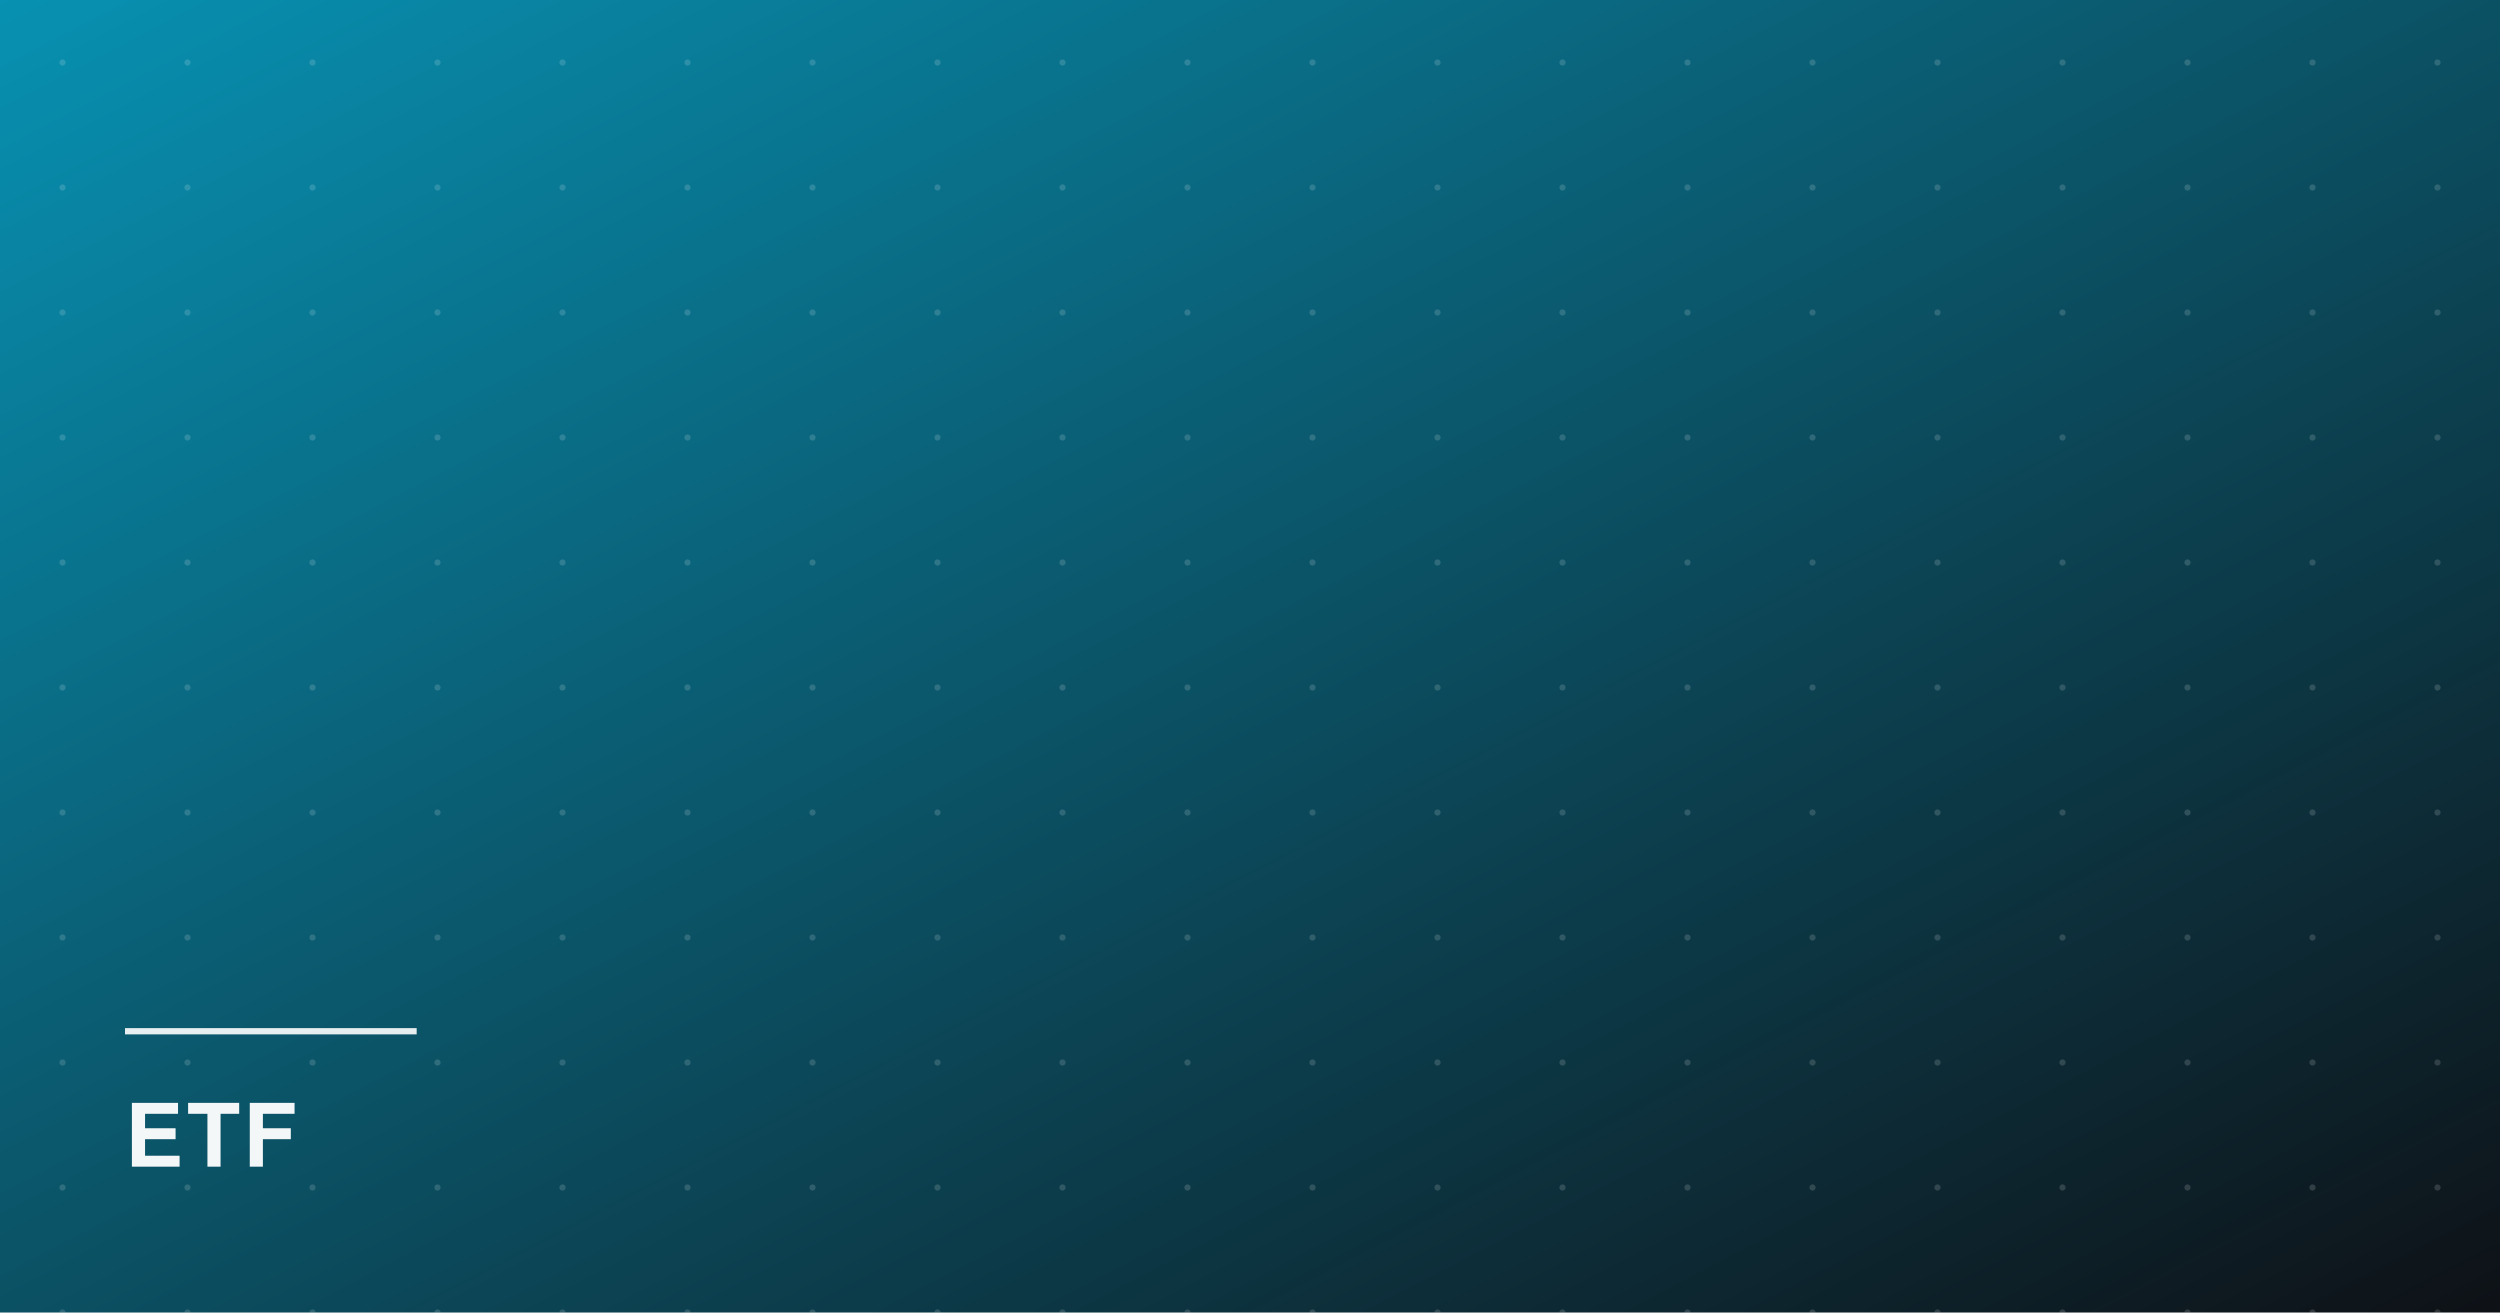
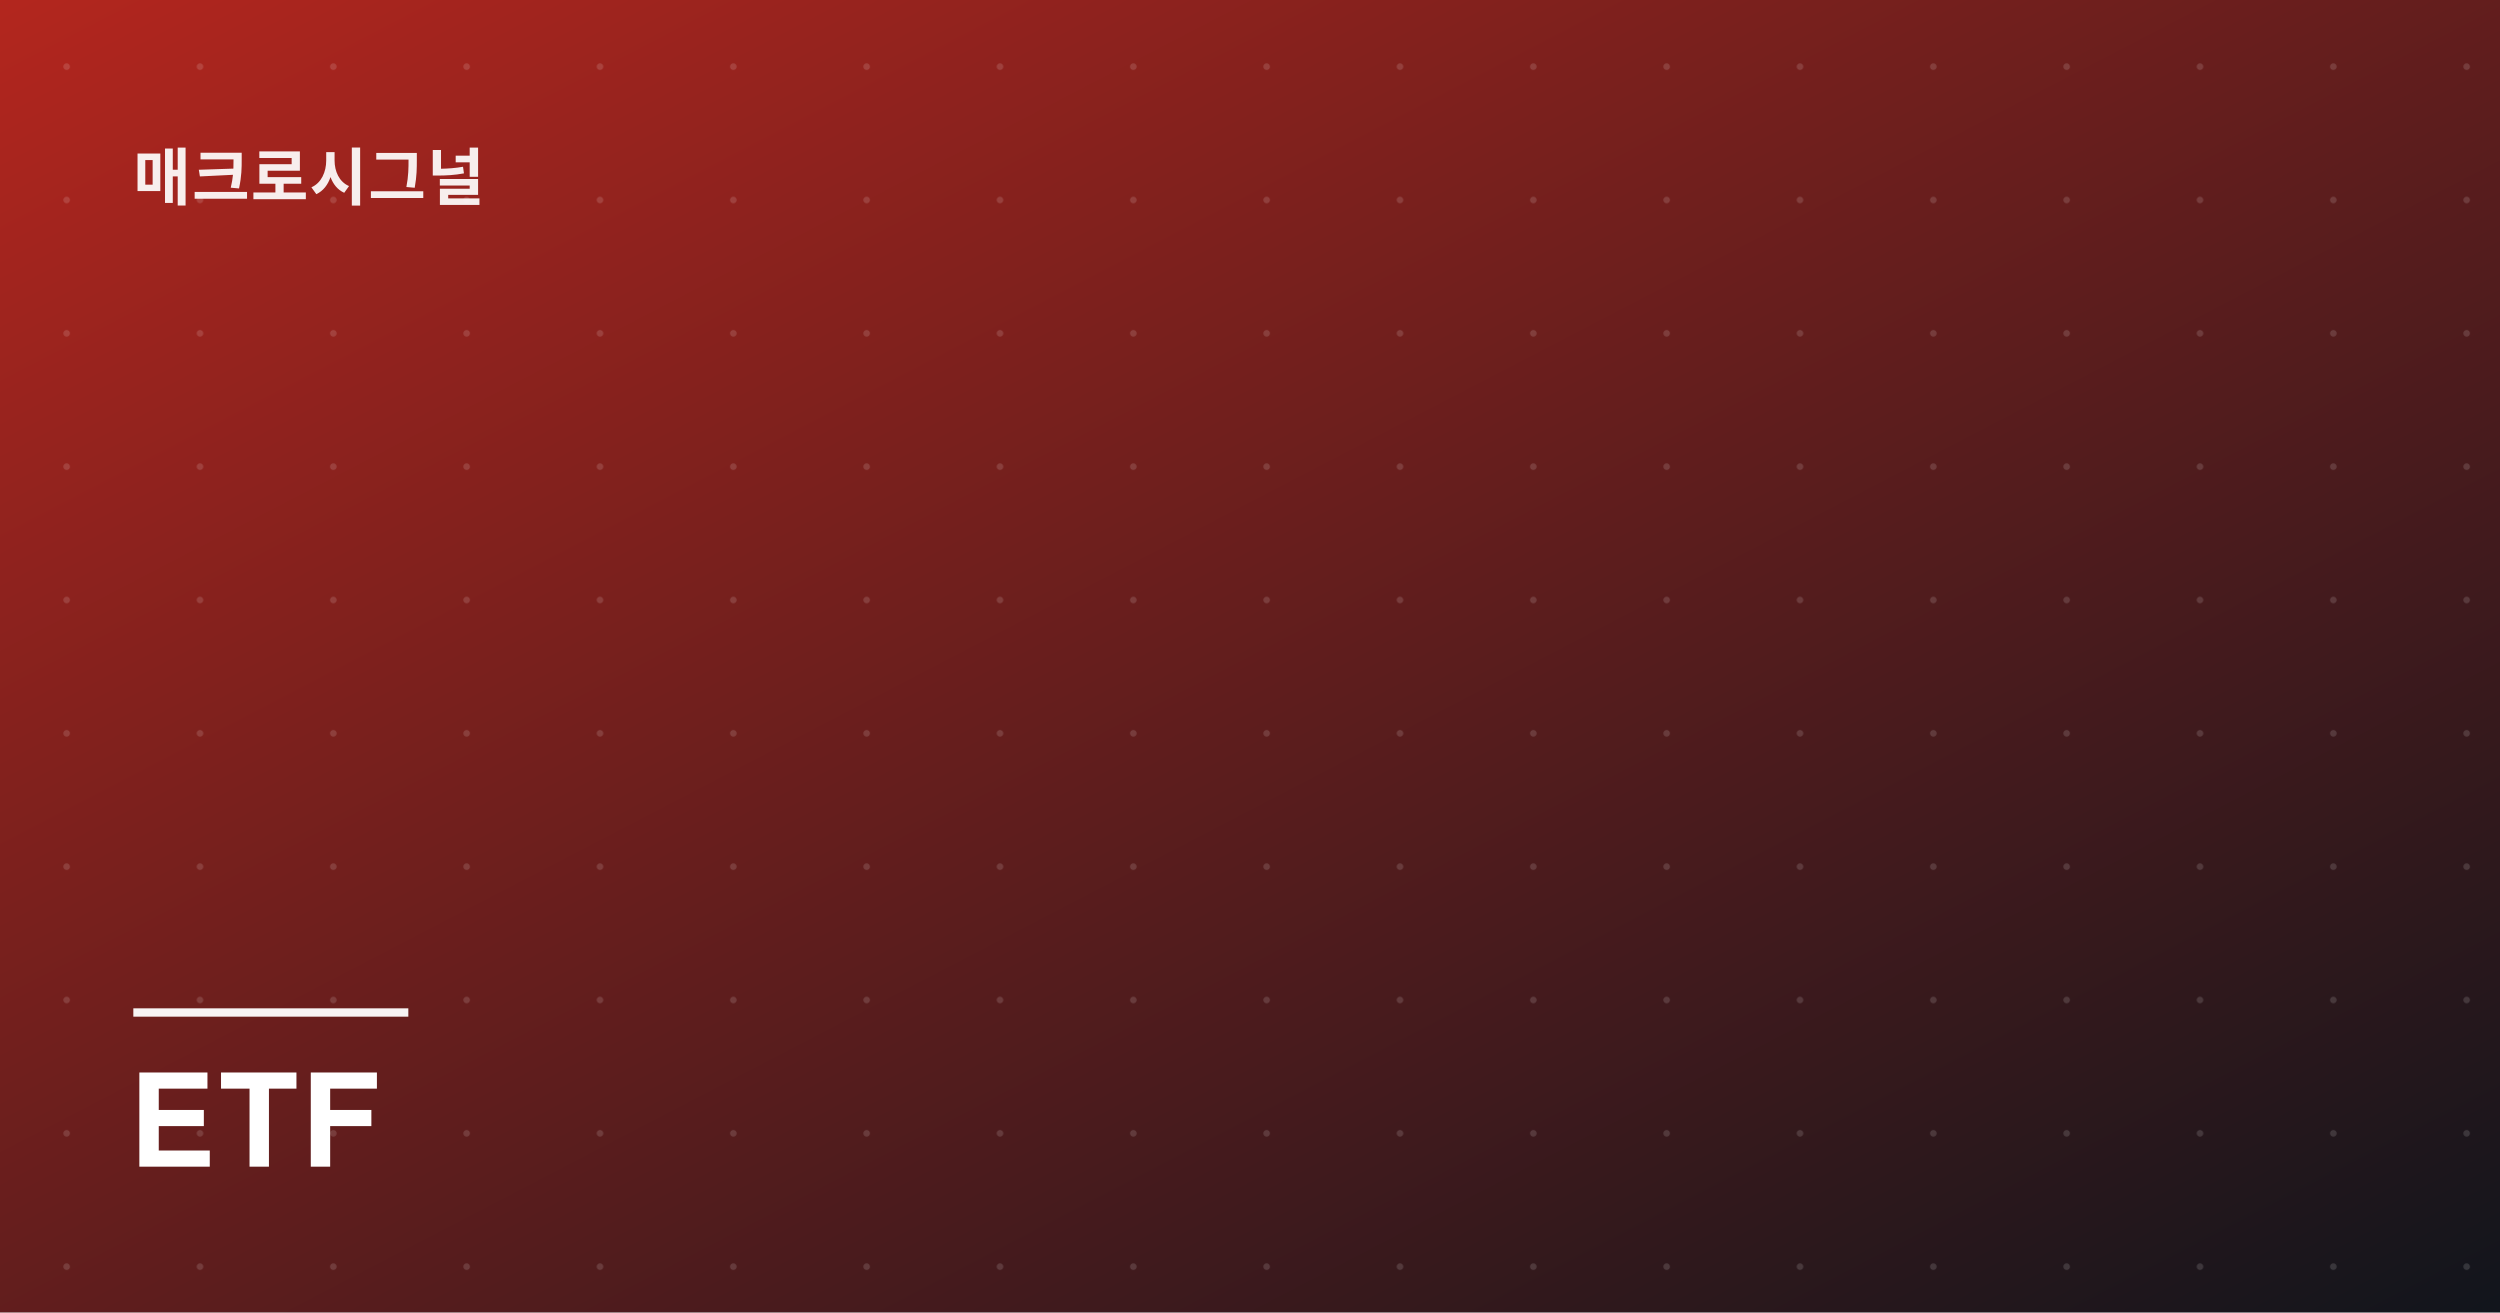
<svg xmlns="http://www.w3.org/2000/svg" viewBox="0 0 1200 630" width="1200" height="630">
  <defs>
    <linearGradient id="g" x1="0" y1="0" x2="1" y2="1">
-       <stop offset="0" stop-color="#0891b2" />
-       <stop offset="1" stop-color="#0e1116" />
+       <stop offset="0" stop-color="#b3261e" />
+       <stop offset="1" stop-color="#11151c" />
    </linearGradient>
-     <pattern id="p" width="60" height="60" patternUnits="userSpaceOnUse">
-       <circle cx="30" cy="30" r="1.5" fill="rgba(255,255,255,0.15)" />
+     <pattern id="p" width="64" height="64" patternUnits="userSpaceOnUse">
+       <circle cx="32" cy="32" r="1.6" fill="rgba(255,255,255,0.14)" />
    </pattern>
  </defs>
  <rect width="1200" height="630" fill="url(#g)" />
  <rect width="1200" height="630" fill="url(#p)" />
-   <text x="60" y="560" font-family="-apple-system,Helvetica,sans-serif" font-size="42" font-weight="700" fill="white" letter-spacing="0.04em" opacity="0.95">ETF</text>
-   <line x1="60" y1="495" x2="200" y2="495" stroke="white" stroke-width="3" opacity="0.9" />
+   <text x="64" y="96" font-family="-apple-system,'Apple SD Gothic Neo','Noto Sans KR',sans-serif" font-size="30" font-weight="800" fill="rgba(255,255,255,0.92)" letter-spacing="0.02em">매크로시그널</text>
+   <line x1="64" y1="486" x2="196" y2="486" stroke="white" stroke-width="4" opacity="0.95" />
+   <text x="62" y="560" font-family="-apple-system,Helvetica,sans-serif" font-size="62" font-weight="800" fill="white" letter-spacing="0.03em">ETF</text>
</svg>
